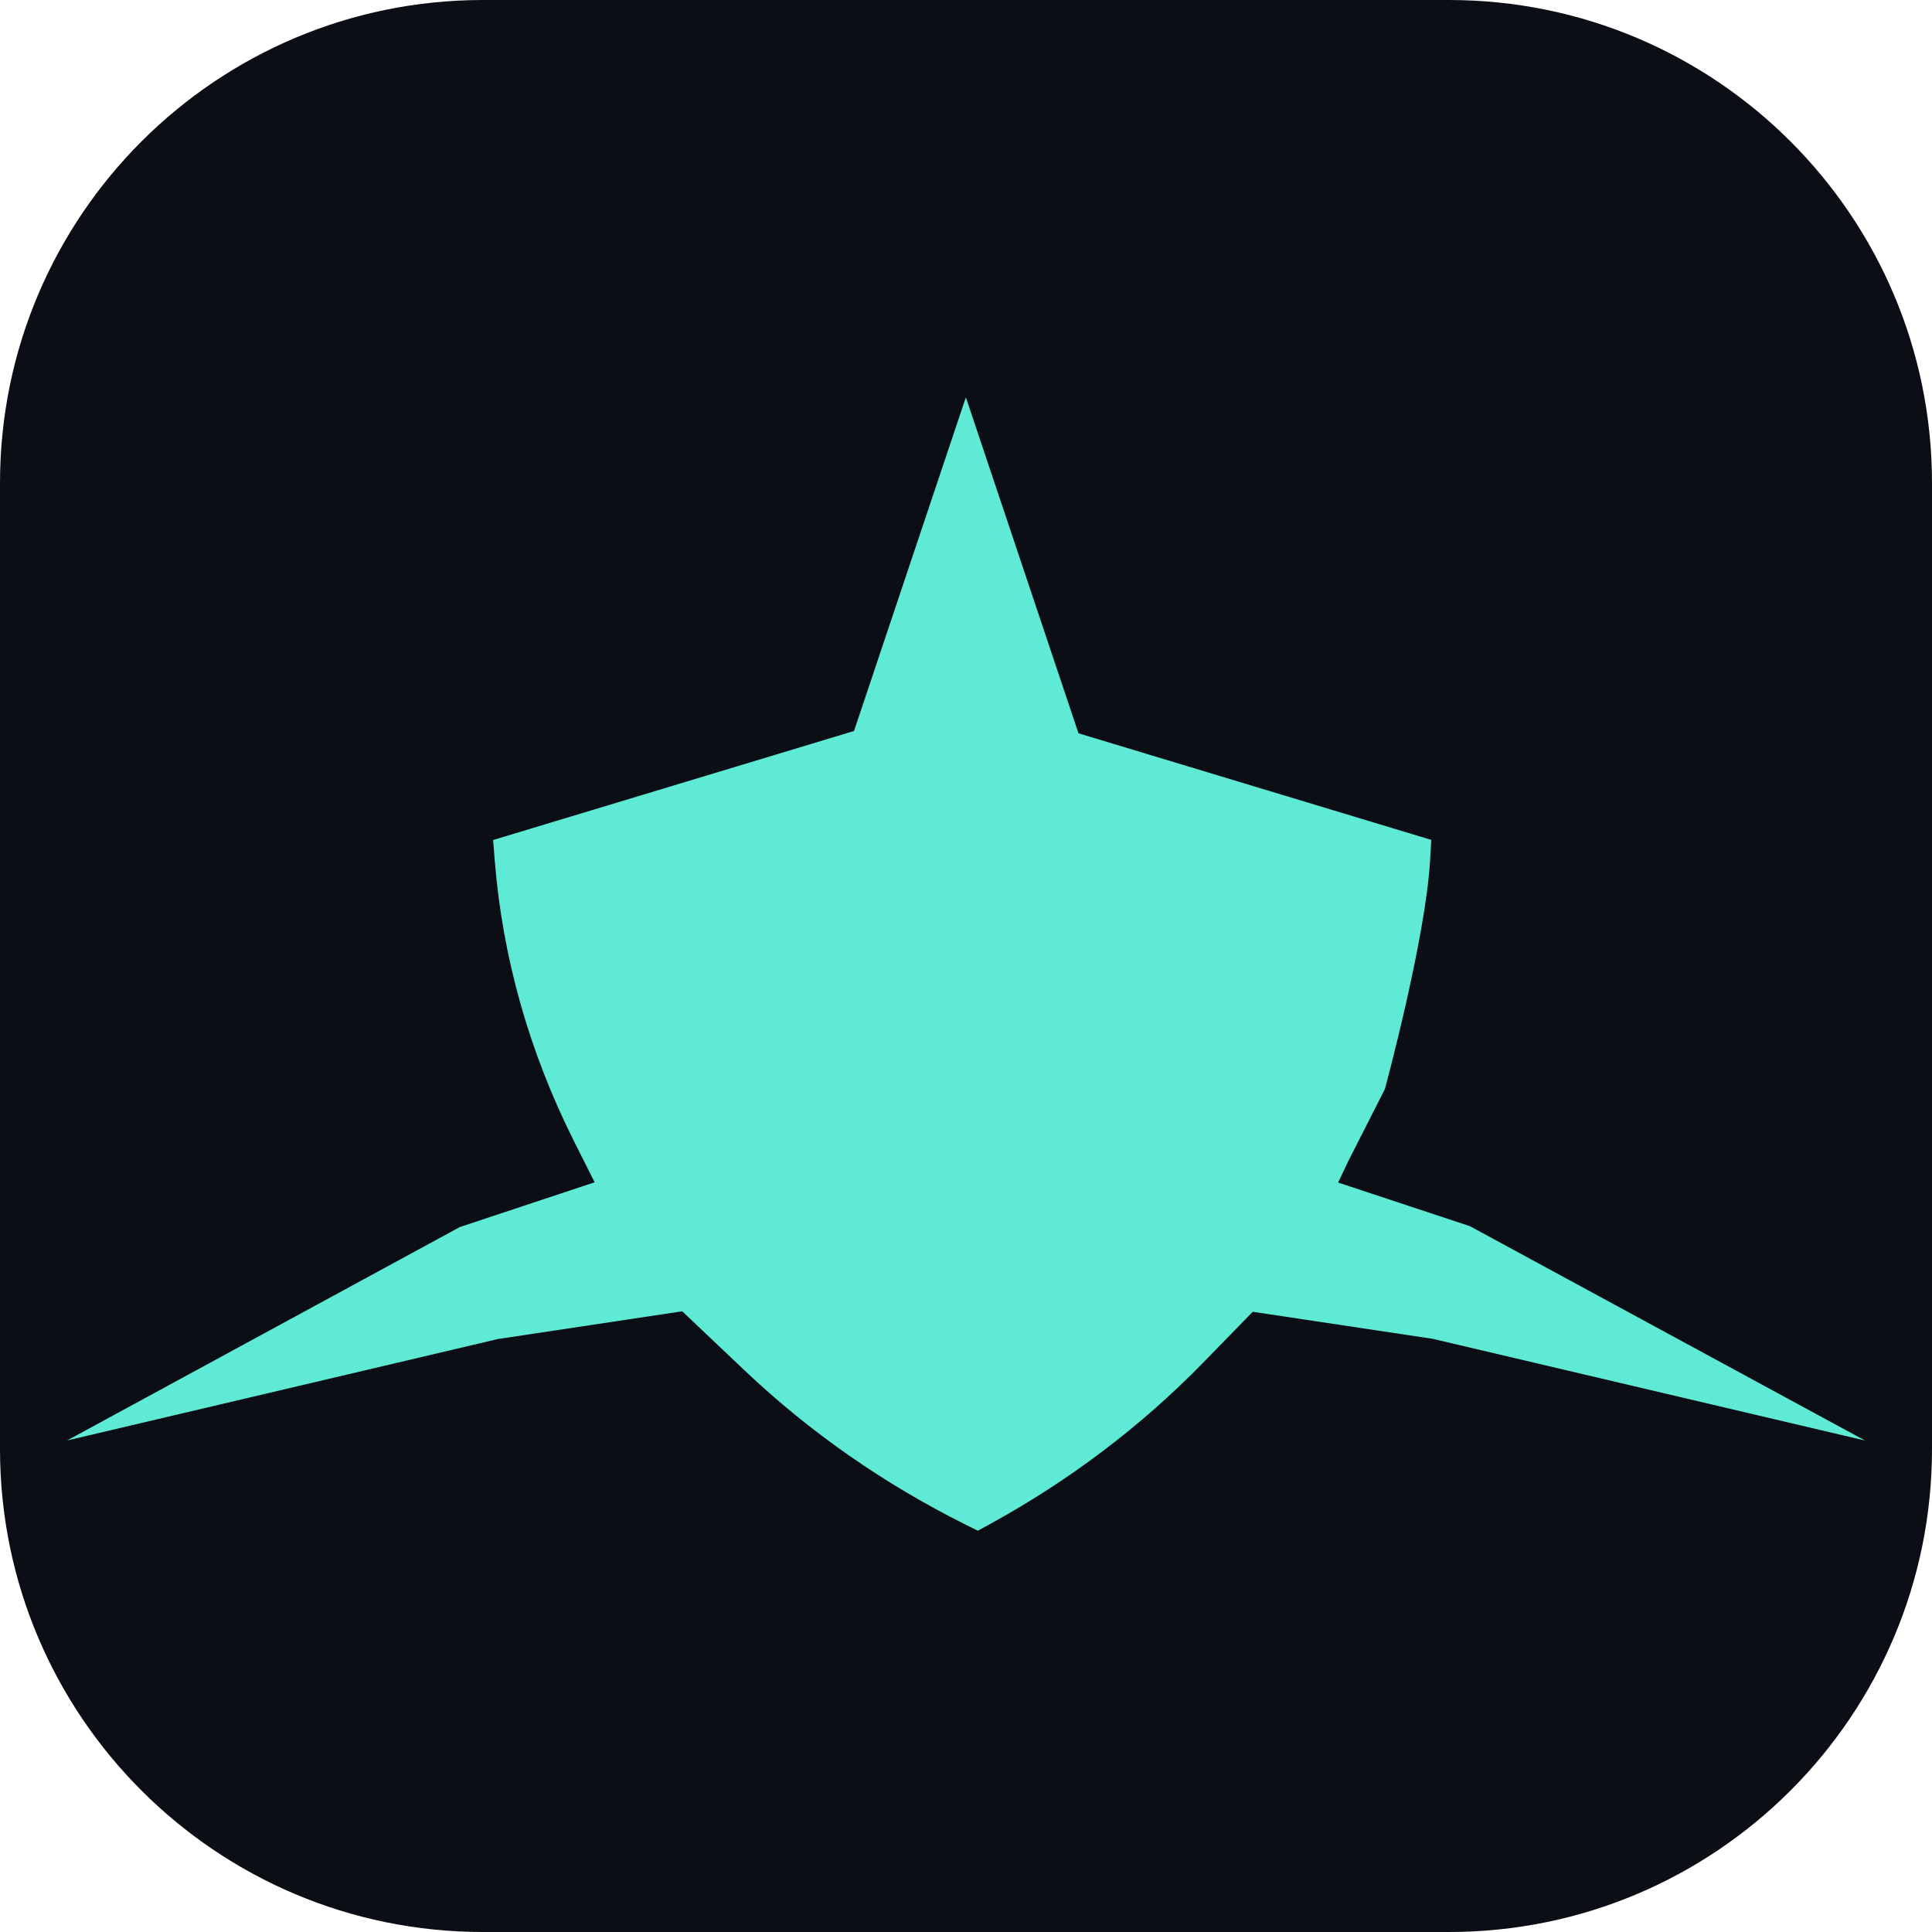
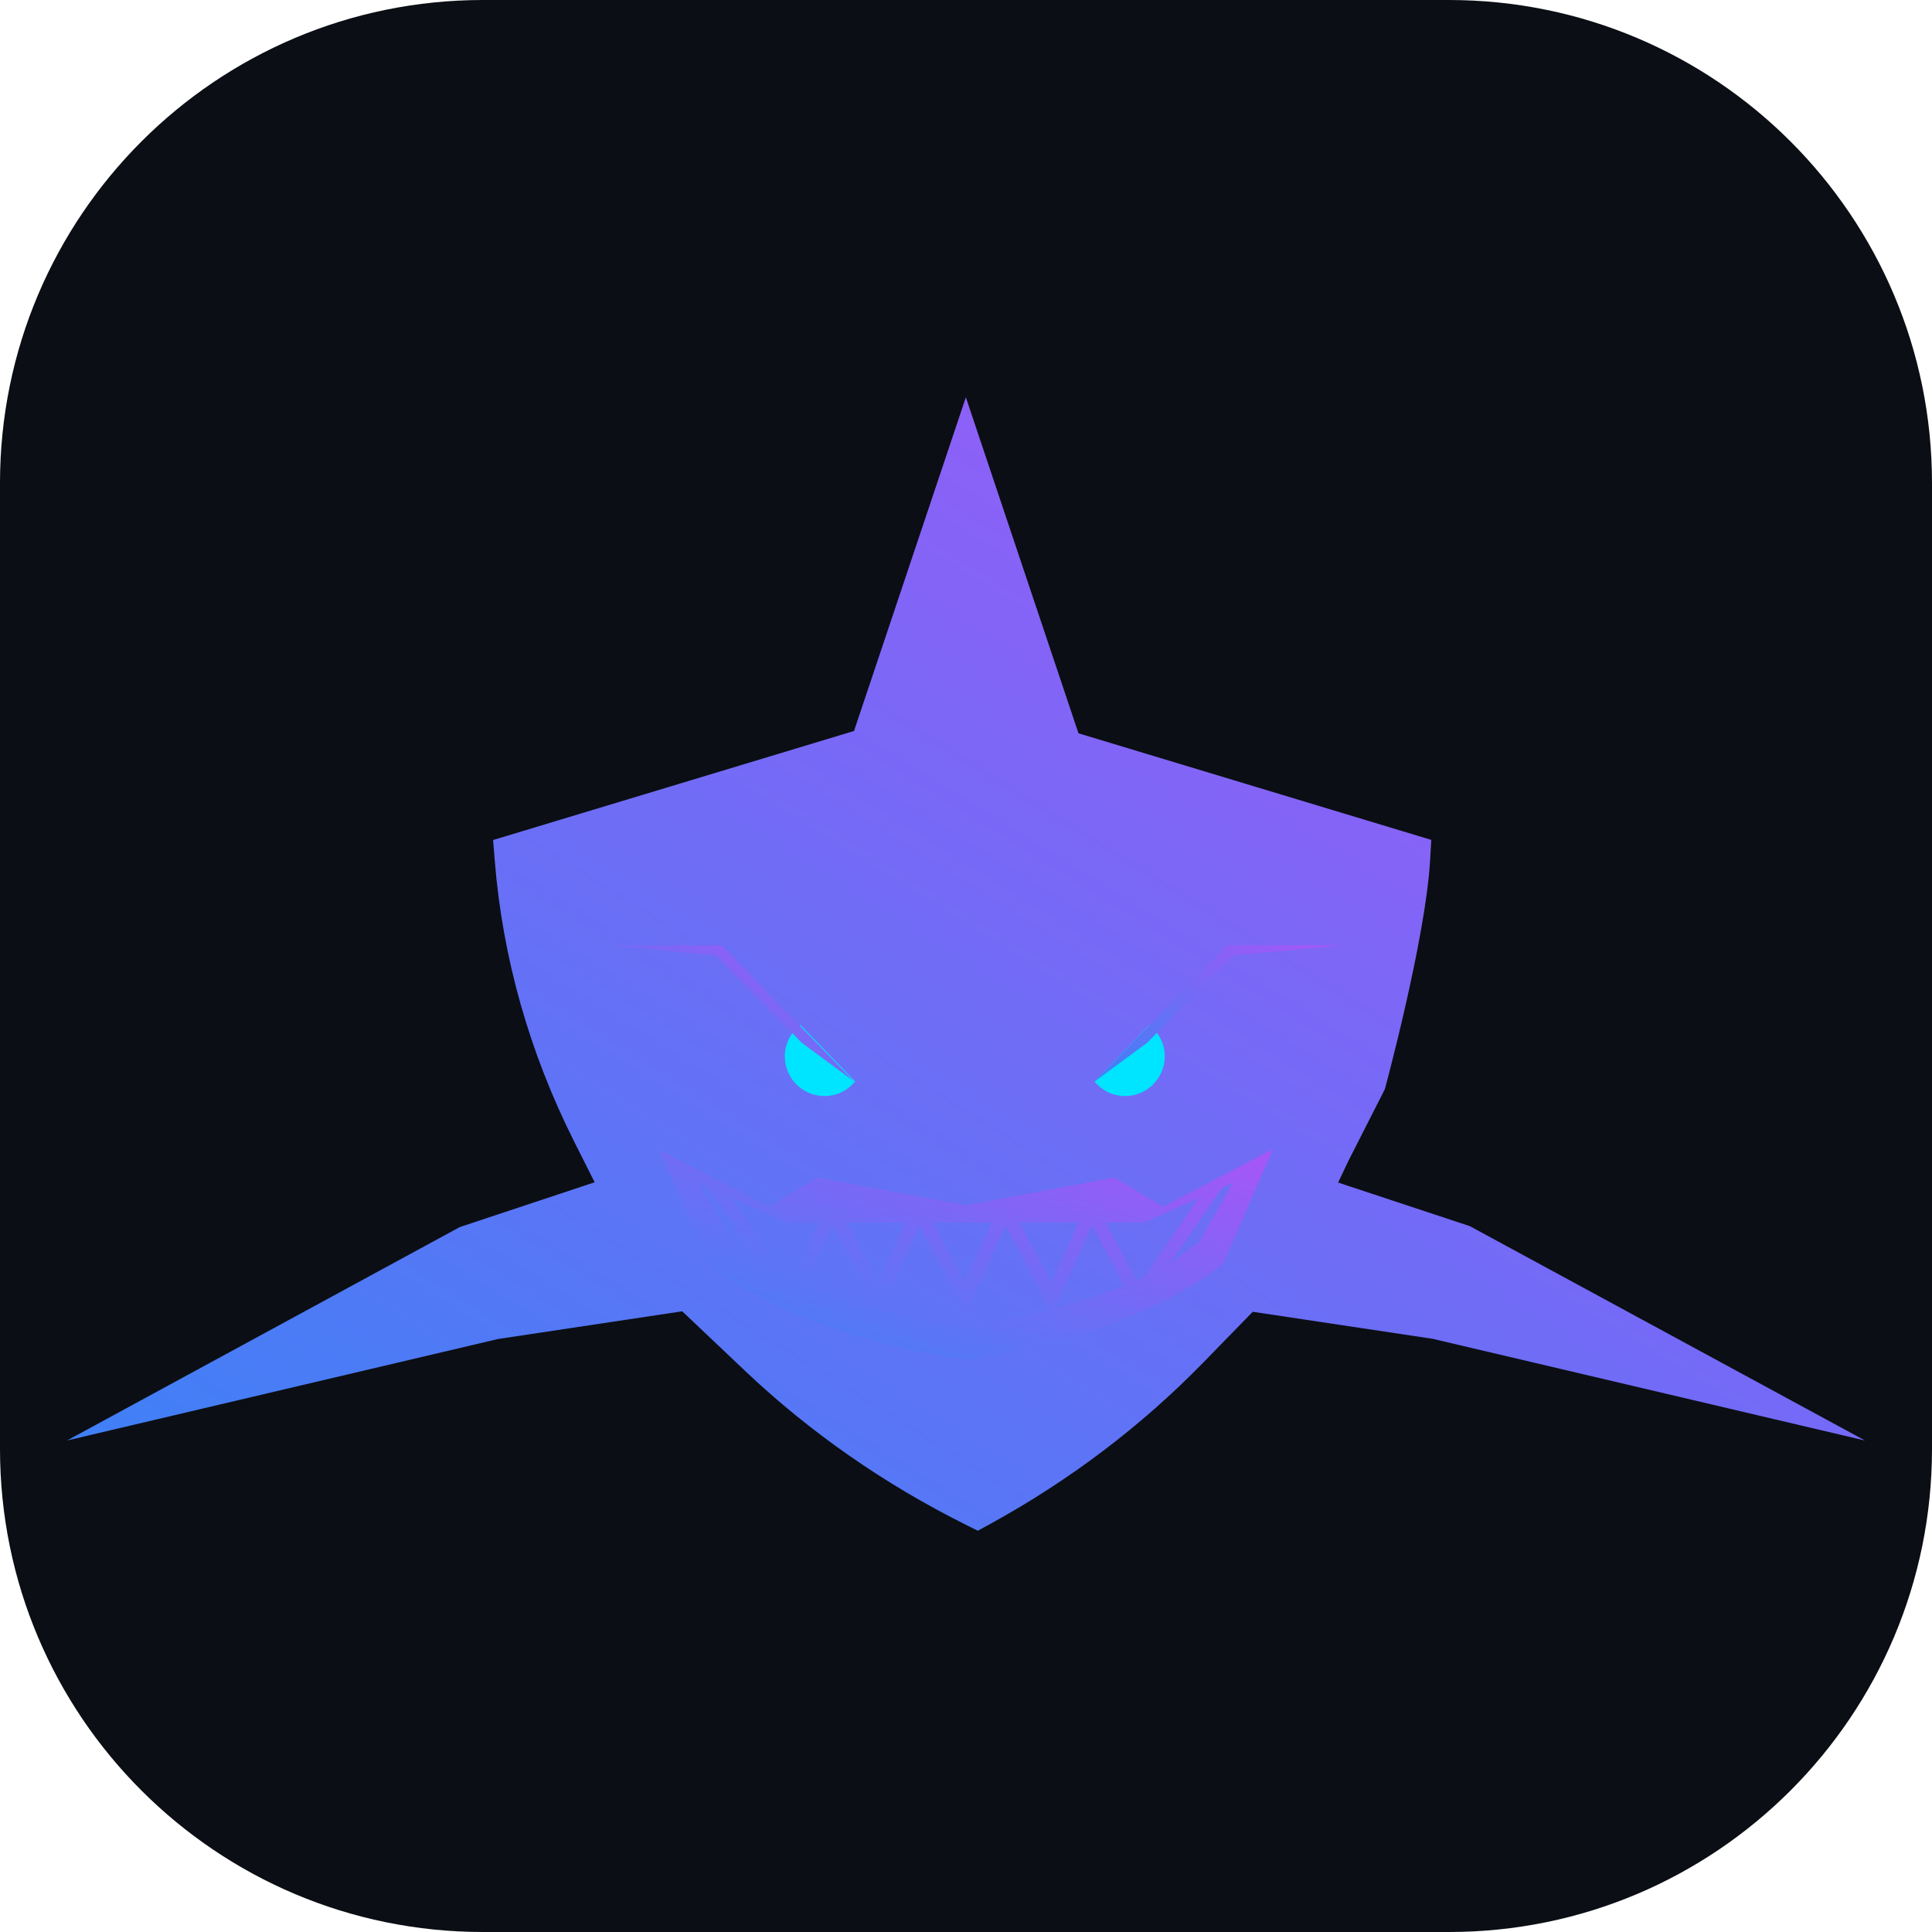
<svg xmlns="http://www.w3.org/2000/svg" viewBox="0 0 16 16" width="16" height="16" role="img" aria-label="Juke">
+   <defs>
+     <linearGradient id="jukeGrad" x1="0%" y1="0%" x2="100%" y2="100%">
+       <stop offset="0%" stop-color="#3B82F6" />
+       <stop offset="100%" stop-color="#A855F7" />
+     </linearGradient>
+   </defs>
  <rect x="0" y="0" width="16" height="16" rx="4" fill="#0B0E14" />
  <g transform="translate(-9.021,-2.385) scale(0.026596)">
    <g transform="matrix(1.921154 0 0 1.921154 640 389.8519)" id="logo-logo">
      <g style="" paint-order="stroke">
        <g transform="matrix(0.9307168 0 0 -0.9307168 0 0)">
-           <path style="stroke: none; stroke-width: 1; stroke-dasharray: none; stroke-linecap: butt; stroke-dashoffset: 0; stroke-linejoin: miter; stroke-miterlimit: 4; fill: #5EEAD4; fill-rule: nonzero; opacity: 1;" paint-order="stroke" transform=" translate(87.908, -45.7435)" d="M 0 0 L -0.162 0.088 L -23.11 7.684 L -21.329 11.444 L -14.971 23.953 C -14.971 23.953 -7.886 50.038 -7.093 63.838 L -6.891 67.36 L -68.329 85.922 L -87.941 144.437 L -107.419 86.324 L -170.271 67.336 L -169.982 63.735 C -168.625 46.837 -163.965 30.364 -156.13 14.775 L -152.59 7.733 L -176.067 -0.064 L -244.471 -37.236 L -169.405 -19.56 L -137.337 -14.737 L -126.384 -25.118 C -115.117 -35.794 -102.188 -44.808 -87.957 -51.905 L -85.861 -52.95 L -83.807 -51.826 C -69.93 -44.228 -57.418 -34.758 -46.618 -23.68 L -37.981 -14.821 L -6.647 -19.528 L 68.655 -37.245 z" stroke-linecap="round" />
+           <path style="stroke: none; stroke-width: 1; stroke-dasharray: none; stroke-linecap: butt; stroke-dashoffset: 0; stroke-linejoin: miter; stroke-miterlimit: 4; fill: url(#jukeGrad); fill-rule: nonzero; opacity: 1;" paint-order="stroke" transform=" translate(87.908, -45.7435)" d="M 0 0 L -0.162 0.088 L -23.11 7.684 L -21.329 11.444 L -14.971 23.953 C -14.971 23.953 -7.886 50.038 -7.093 63.838 L -6.891 67.36 L -68.329 85.922 L -87.941 144.437 L -107.419 86.324 L -170.271 67.336 L -169.982 63.735 C -168.625 46.837 -163.965 30.364 -156.13 14.775 L -152.59 7.733 L -176.067 -0.064 L -244.471 -37.236 L -169.405 -19.56 L -137.337 -14.737 L -126.384 -25.118 C -115.117 -35.794 -102.188 -44.808 -87.957 -51.905 L -85.861 -52.95 L -83.807 -51.826 C -69.93 -44.228 -57.418 -34.758 -46.618 -23.68 L -37.981 -14.821 L -6.647 -19.528 L 68.655 -37.245 z" stroke-linecap="round" />
        </g>
        <g transform="matrix(0.9307168 0 0 -0.9307168 -0.03117901 47.08217)">
-           <path style="stroke: none; stroke-width: 1; stroke-dasharray: none; stroke-linecap: butt; stroke-dashoffset: 0; stroke-linejoin: miter; stroke-miterlimit: 4; fill: #5EEAD4; fill-rule: nonzero; opacity: 1;" paint-order="stroke" transform=" translate(31.087, -3.926)" d="M 0 0 C -0.441 -0.207 -0.889 -0.409 -1.342 -0.606 L -6.721 9.502 L -0.043 9.502 L 9.382 13.699 z M 15.404 16.379 L 9.583 6.144 L 4.481 2.374 L 13.49 15.528 Z M -15.667 -5.489 L -9.119 8.992 L -3.52 -1.526 C -7.486 -3.113 -11.72 -4.429 -15.667 -5.489 M -21.78 9.502 L -11.474 9.502 L -16.209 -0.968 z M -31.087 -8.846 L -31.087 -8.858 C -31.087 -8.858 -31.111 -8.854 -31.125 -8.852 C -31.139 -8.854 -31.163 -8.858 -31.163 -8.858 L -31.163 -8.846 C -31.906 -8.727 -38.257 -7.688 -45.874 -5.679 L -39.238 8.992 L -31.097 -6.306 L -24.178 8.992 L -16.371 -5.677 C -23.99 -7.687 -30.345 -8.727 -31.087 -8.846 M -51.9 9.502 L -41.594 9.502 L -46.329 -0.968 z M -59.007 -1.42 L -54.297 8.992 L -46.592 -5.487 C -50.628 -4.402 -54.966 -3.056 -59.007 -1.42 M -62.473 0.107 L -72.051 13.886 L -62.207 9.502 L -56.653 9.502 L -61.173 -0.493 C -61.614 -0.296 -62.043 -0.095 -62.473 0.107 M -71.833 6.144 L -77.654 16.379 L -76.206 15.733 L -67.11 2.653 z M -31.163 9.502 L -31.087 9.502 L -26.533 9.502 L -31.269 -0.968 L -36.841 9.502 z M -5.208 17.316 L -31.087 12.513 L -56.965 17.316 L -65.421 12.242 L -84.503 22.227 L -75.936 2.378 C -73.764 0.545 -59.915 -10.264 -31.087 -14.375 C -2.259 -10.264 11.589 0.545 13.762 2.378 L 22.329 22.227 L 3.247 12.242 Z" stroke-linecap="round" />
+           <path style="stroke: none; stroke-width: 1; stroke-dasharray: none; stroke-linecap: butt; stroke-dashoffset: 0; stroke-linejoin: miter; stroke-miterlimit: 4; fill: url(#jukeGrad); fill-rule: nonzero; opacity: 1;" paint-order="stroke" transform=" translate(31.087, -3.926)" d="M 0 0 C -0.441 -0.207 -0.889 -0.409 -1.342 -0.606 L -6.721 9.502 L -0.043 9.502 L 9.382 13.699 z M 15.404 16.379 L 9.583 6.144 L 4.481 2.374 L 13.49 15.528 Z M -15.667 -5.489 L -9.119 8.992 L -3.52 -1.526 C -7.486 -3.113 -11.72 -4.429 -15.667 -5.489 M -21.78 9.502 L -11.474 9.502 L -16.209 -0.968 z M -31.087 -8.846 L -31.087 -8.858 C -31.087 -8.858 -31.111 -8.854 -31.125 -8.852 C -31.139 -8.854 -31.163 -8.858 -31.163 -8.858 L -31.163 -8.846 C -31.906 -8.727 -38.257 -7.688 -45.874 -5.679 L -39.238 8.992 L -31.097 -6.306 L -24.178 8.992 L -16.371 -5.677 C -23.99 -7.687 -30.345 -8.727 -31.087 -8.846 M -51.9 9.502 L -41.594 9.502 L -46.329 -0.968 z M -59.007 -1.42 L -54.297 8.992 L -46.592 -5.487 C -50.628 -4.402 -54.966 -3.056 -59.007 -1.42 M -62.473 0.107 L -72.051 13.886 L -62.207 9.502 L -56.653 9.502 L -61.173 -0.493 C -61.614 -0.296 -62.043 -0.095 -62.473 0.107 M -71.833 6.144 L -77.654 16.379 L -76.206 15.733 L -67.11 2.653 z M -31.163 9.502 L -31.087 9.502 L -26.533 9.502 L -31.269 -0.968 L -36.841 9.502 z M -5.208 17.316 L -31.087 12.513 L -56.965 17.316 L -65.421 12.242 L -84.503 22.227 L -75.936 2.378 C -73.764 0.545 -59.915 -10.264 -31.087 -14.375 C -2.259 -10.264 11.589 0.545 13.762 2.378 L 22.329 22.227 L 3.247 12.242 Z" stroke-linecap="round" />
        </g>
        <g transform="matrix(0.9307168 0 0 -0.9307168 -23.6739 15.63753)">
-           <path style="stroke: none; stroke-width: 1; stroke-dasharray: none; stroke-linecap: butt; stroke-dashoffset: 0; stroke-linejoin: miter; stroke-miterlimit: 4; fill: #5EEAD4; fill-rule: nonzero; opacity: 1;" paint-order="stroke" transform=" translate(-6.1255, 0.727)" d="M 0 0 C 0 -3.822 3.1 -6.922 6.923 -6.922 C 9.08 -6.922 10.982 -5.917 12.251 -4.371 L 2.72 5.468 C 1.077 4.201 0 2.236 0 0" stroke-linecap="round" />
+           <path style="stroke: none; stroke-width: 1; stroke-dasharray: none; stroke-linecap: butt; stroke-dashoffset: 0; stroke-linejoin: miter; stroke-miterlimit: 4; fill: #00E5FF; fill-rule: nonzero; opacity: 1;" paint-order="stroke" transform=" translate(-6.1255, 0.727)" d="M 0 0 C 0 -3.822 3.1 -6.922 6.923 -6.922 C 9.08 -6.922 10.982 -5.917 12.251 -4.371 L 2.72 5.468 C 1.077 4.201 0 2.236 0 0" stroke-linecap="round" />
        </g>
        <g transform="matrix(0.9307168 0 0 -0.9307168 26.51845 15.65224)">
-           <path style="stroke: none; stroke-width: 1; stroke-dasharray: none; stroke-linecap: butt; stroke-dashoffset: 0; stroke-linejoin: miter; stroke-miterlimit: 4; fill: #5EEAD4; fill-rule: nonzero; opacity: 1;" paint-order="stroke" transform=" translate(-0.813, -6.179)" d="M 0 0 C 3.824 0 6.923 3.1 6.923 6.922 C 6.923 9.14 5.862 11.093 4.241 12.358 L -5.297 2.514 C -4.027 0.988 -2.139 0 0 0" stroke-linecap="round" />
+           <path style="stroke: none; stroke-width: 1; stroke-dasharray: none; stroke-linecap: butt; stroke-dashoffset: 0; stroke-linejoin: miter; stroke-miterlimit: 4; fill: #00E5FF; fill-rule: nonzero; opacity: 1;" paint-order="stroke" transform=" translate(-0.813, -6.179)" d="M 0 0 C 3.824 0 6.923 3.1 6.923 6.922 C 6.923 9.14 5.862 11.093 4.241 12.358 L -5.297 2.514 C -4.027 0.988 -2.139 0 0 0" stroke-linecap="round" />
        </g>
        <g transform="matrix(0.9307168 0 0 -0.9307168 40.87904 8.016078)">
-           <path style="stroke: none; stroke-width: 1; stroke-dasharray: none; stroke-linecap: butt; stroke-dashoffset: 0; stroke-linejoin: miter; stroke-miterlimit: 4; fill: #5EEAD4; fill-rule: nonzero; opacity: 1;" paint-order="stroke" transform=" translate(-21.5395, -11.87)" d="M 0 0 L 23.115 23.74 L 43.079 23.74 L 24.075 21.966 L 9.211 6.812" stroke-linecap="round" />
+           <path style="stroke: none; stroke-width: 1; stroke-dasharray: none; stroke-linecap: butt; stroke-dashoffset: 0; stroke-linejoin: miter; stroke-miterlimit: 4; fill: url(#jukeGrad); fill-rule: nonzero; opacity: 1;" paint-order="stroke" transform=" translate(-21.5395, -11.87)" d="M 0 0 L 23.115 23.74 L 43.079 23.74 L 24.075 21.966 L 9.211 6.812" stroke-linecap="round" />
        </g>
        <g transform="matrix(0.9307168 0 0 -0.9307168 -38.15725 8.016078)">
-           <path style="stroke: none; stroke-width: 1; stroke-dasharray: none; stroke-linecap: butt; stroke-dashoffset: 0; stroke-linejoin: miter; stroke-miterlimit: 4; fill: #5EEAD4; fill-rule: nonzero; opacity: 1;" paint-order="stroke" transform=" translate(21.5395, -11.87)" d="M 0 0 L -23.115 23.74 L -43.079 23.74 L -24.075 21.966 L -9.211 6.812" stroke-linecap="round" />
+           <path style="stroke: none; stroke-width: 1; stroke-dasharray: none; stroke-linecap: butt; stroke-dashoffset: 0; stroke-linejoin: miter; stroke-miterlimit: 4; fill: url(#jukeGrad); fill-rule: nonzero; opacity: 1;" paint-order="stroke" transform=" translate(21.5395, -11.87)" d="M 0 0 L -23.115 23.74 L -43.079 23.74 L -24.075 21.966 L -9.211 6.812" stroke-linecap="round" />
        </g>
      </g>
    </g>
  </g>
</svg>
